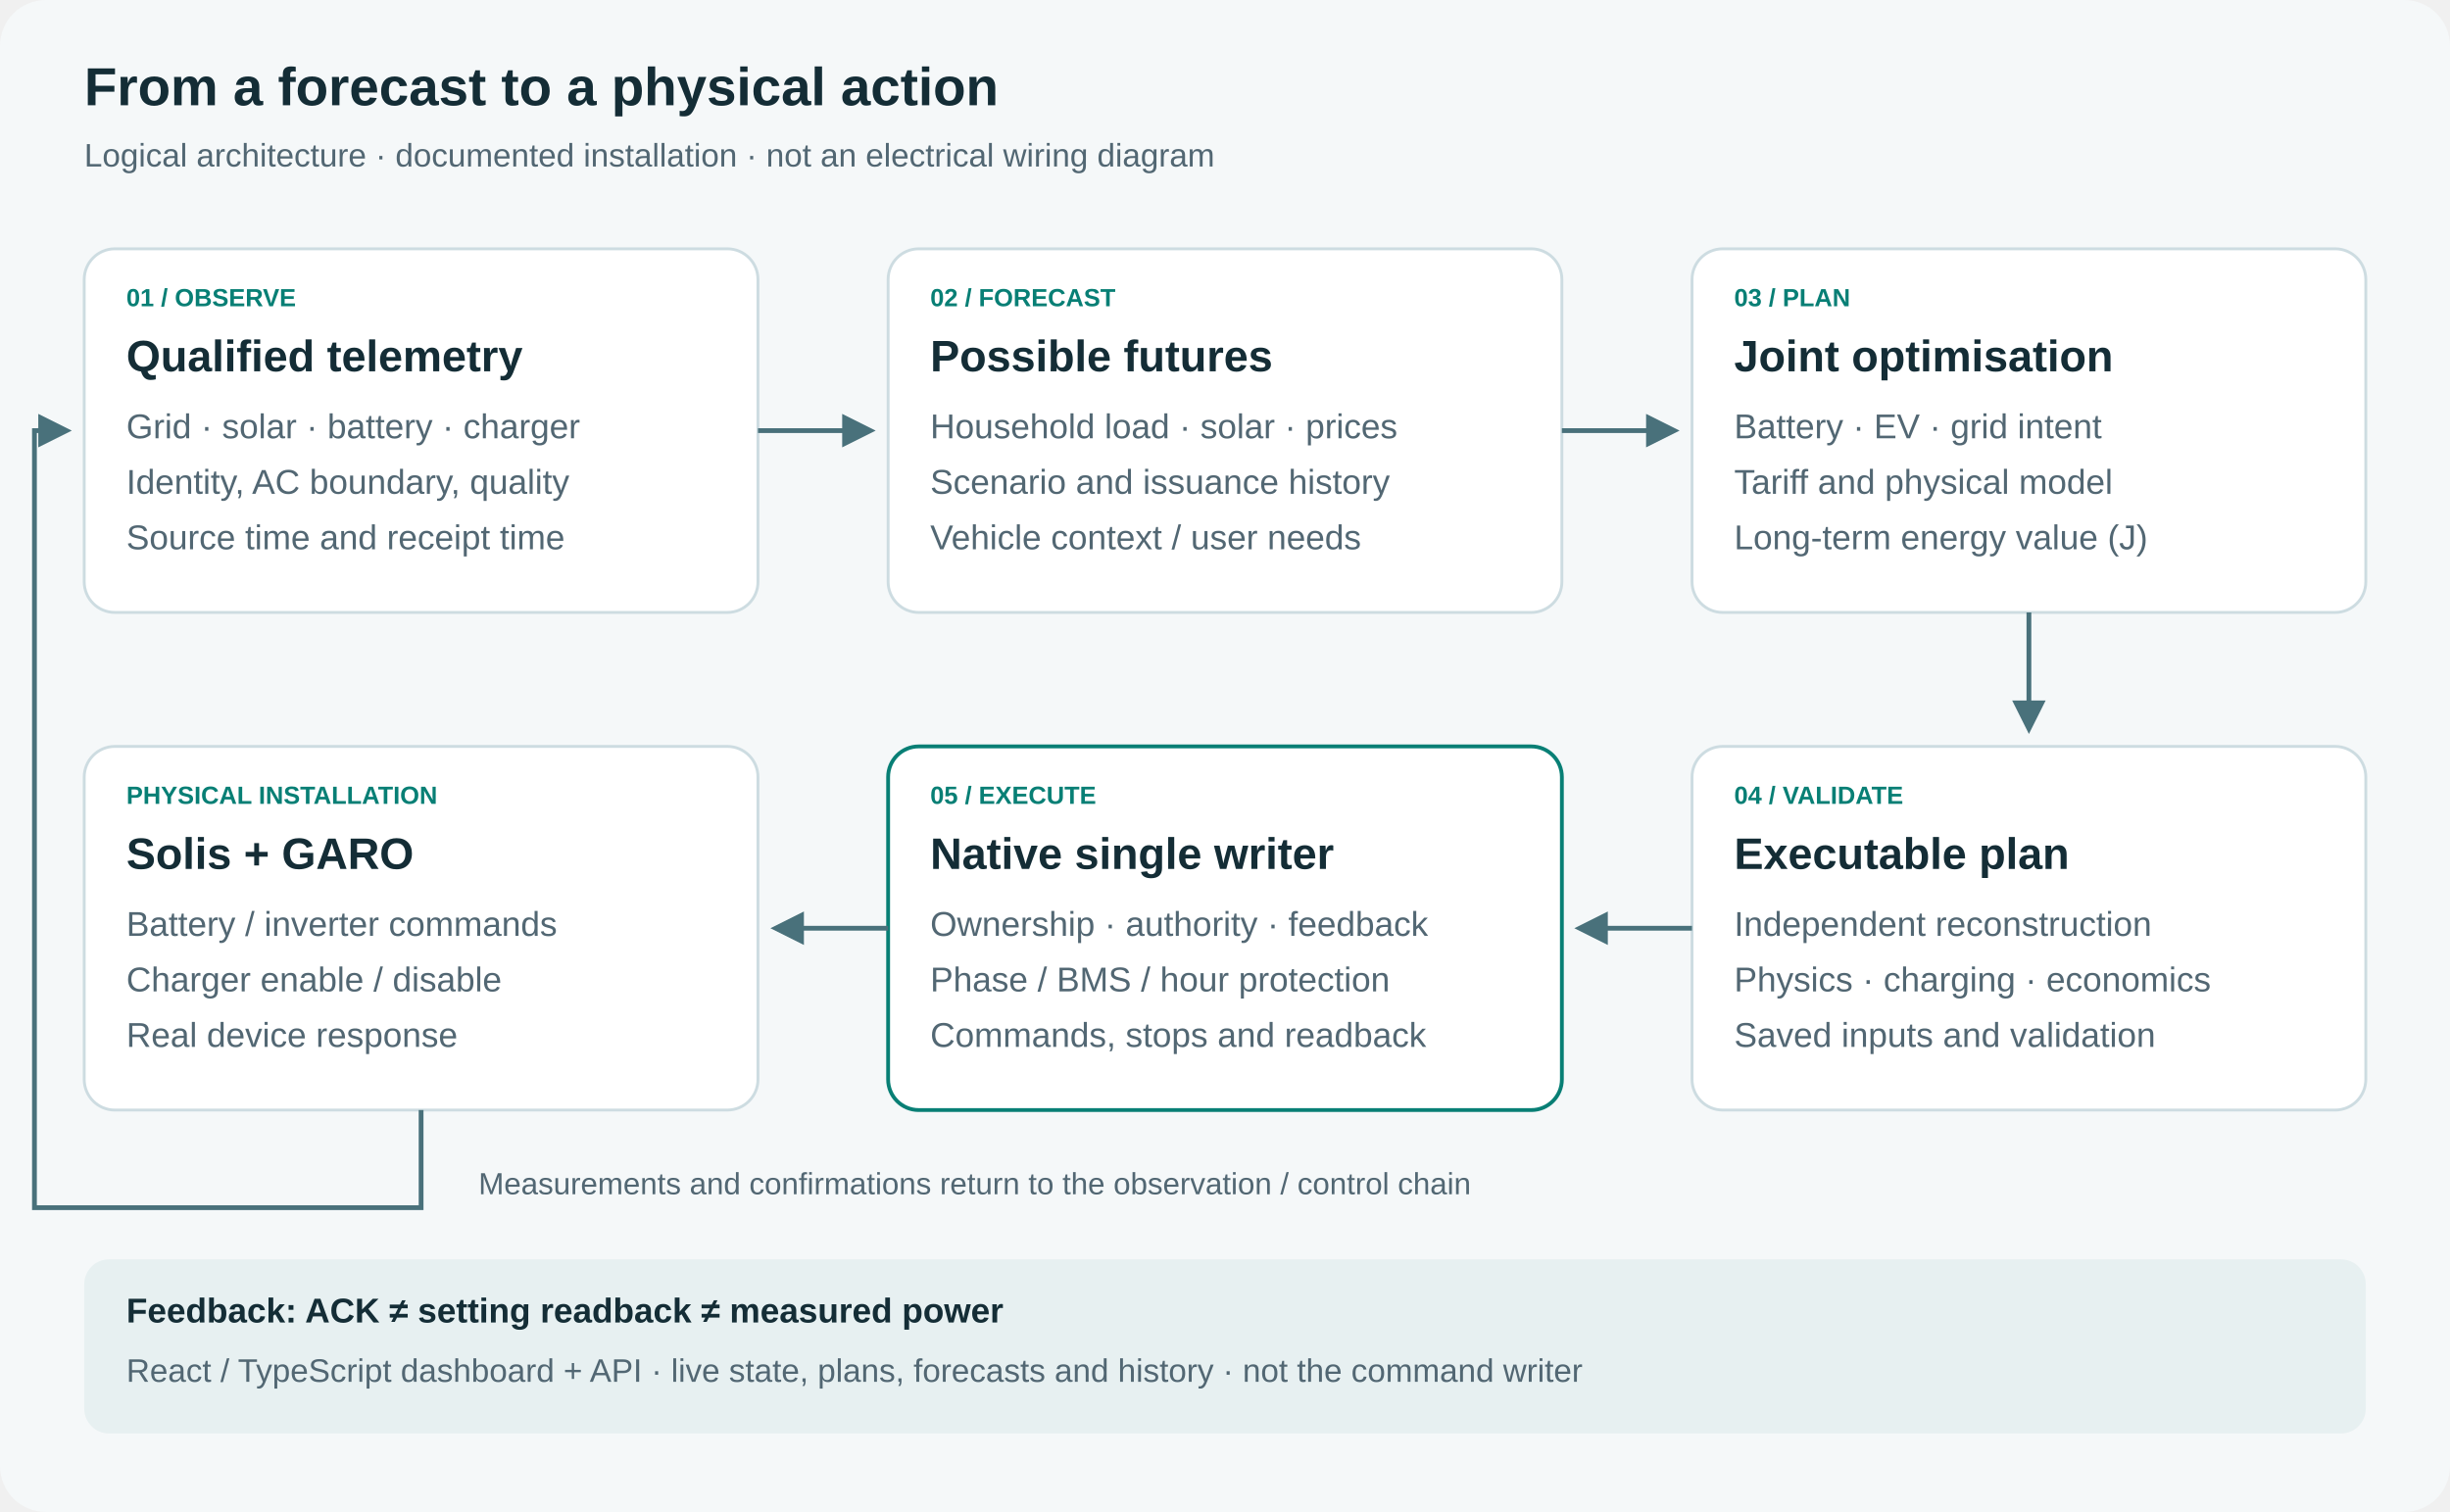
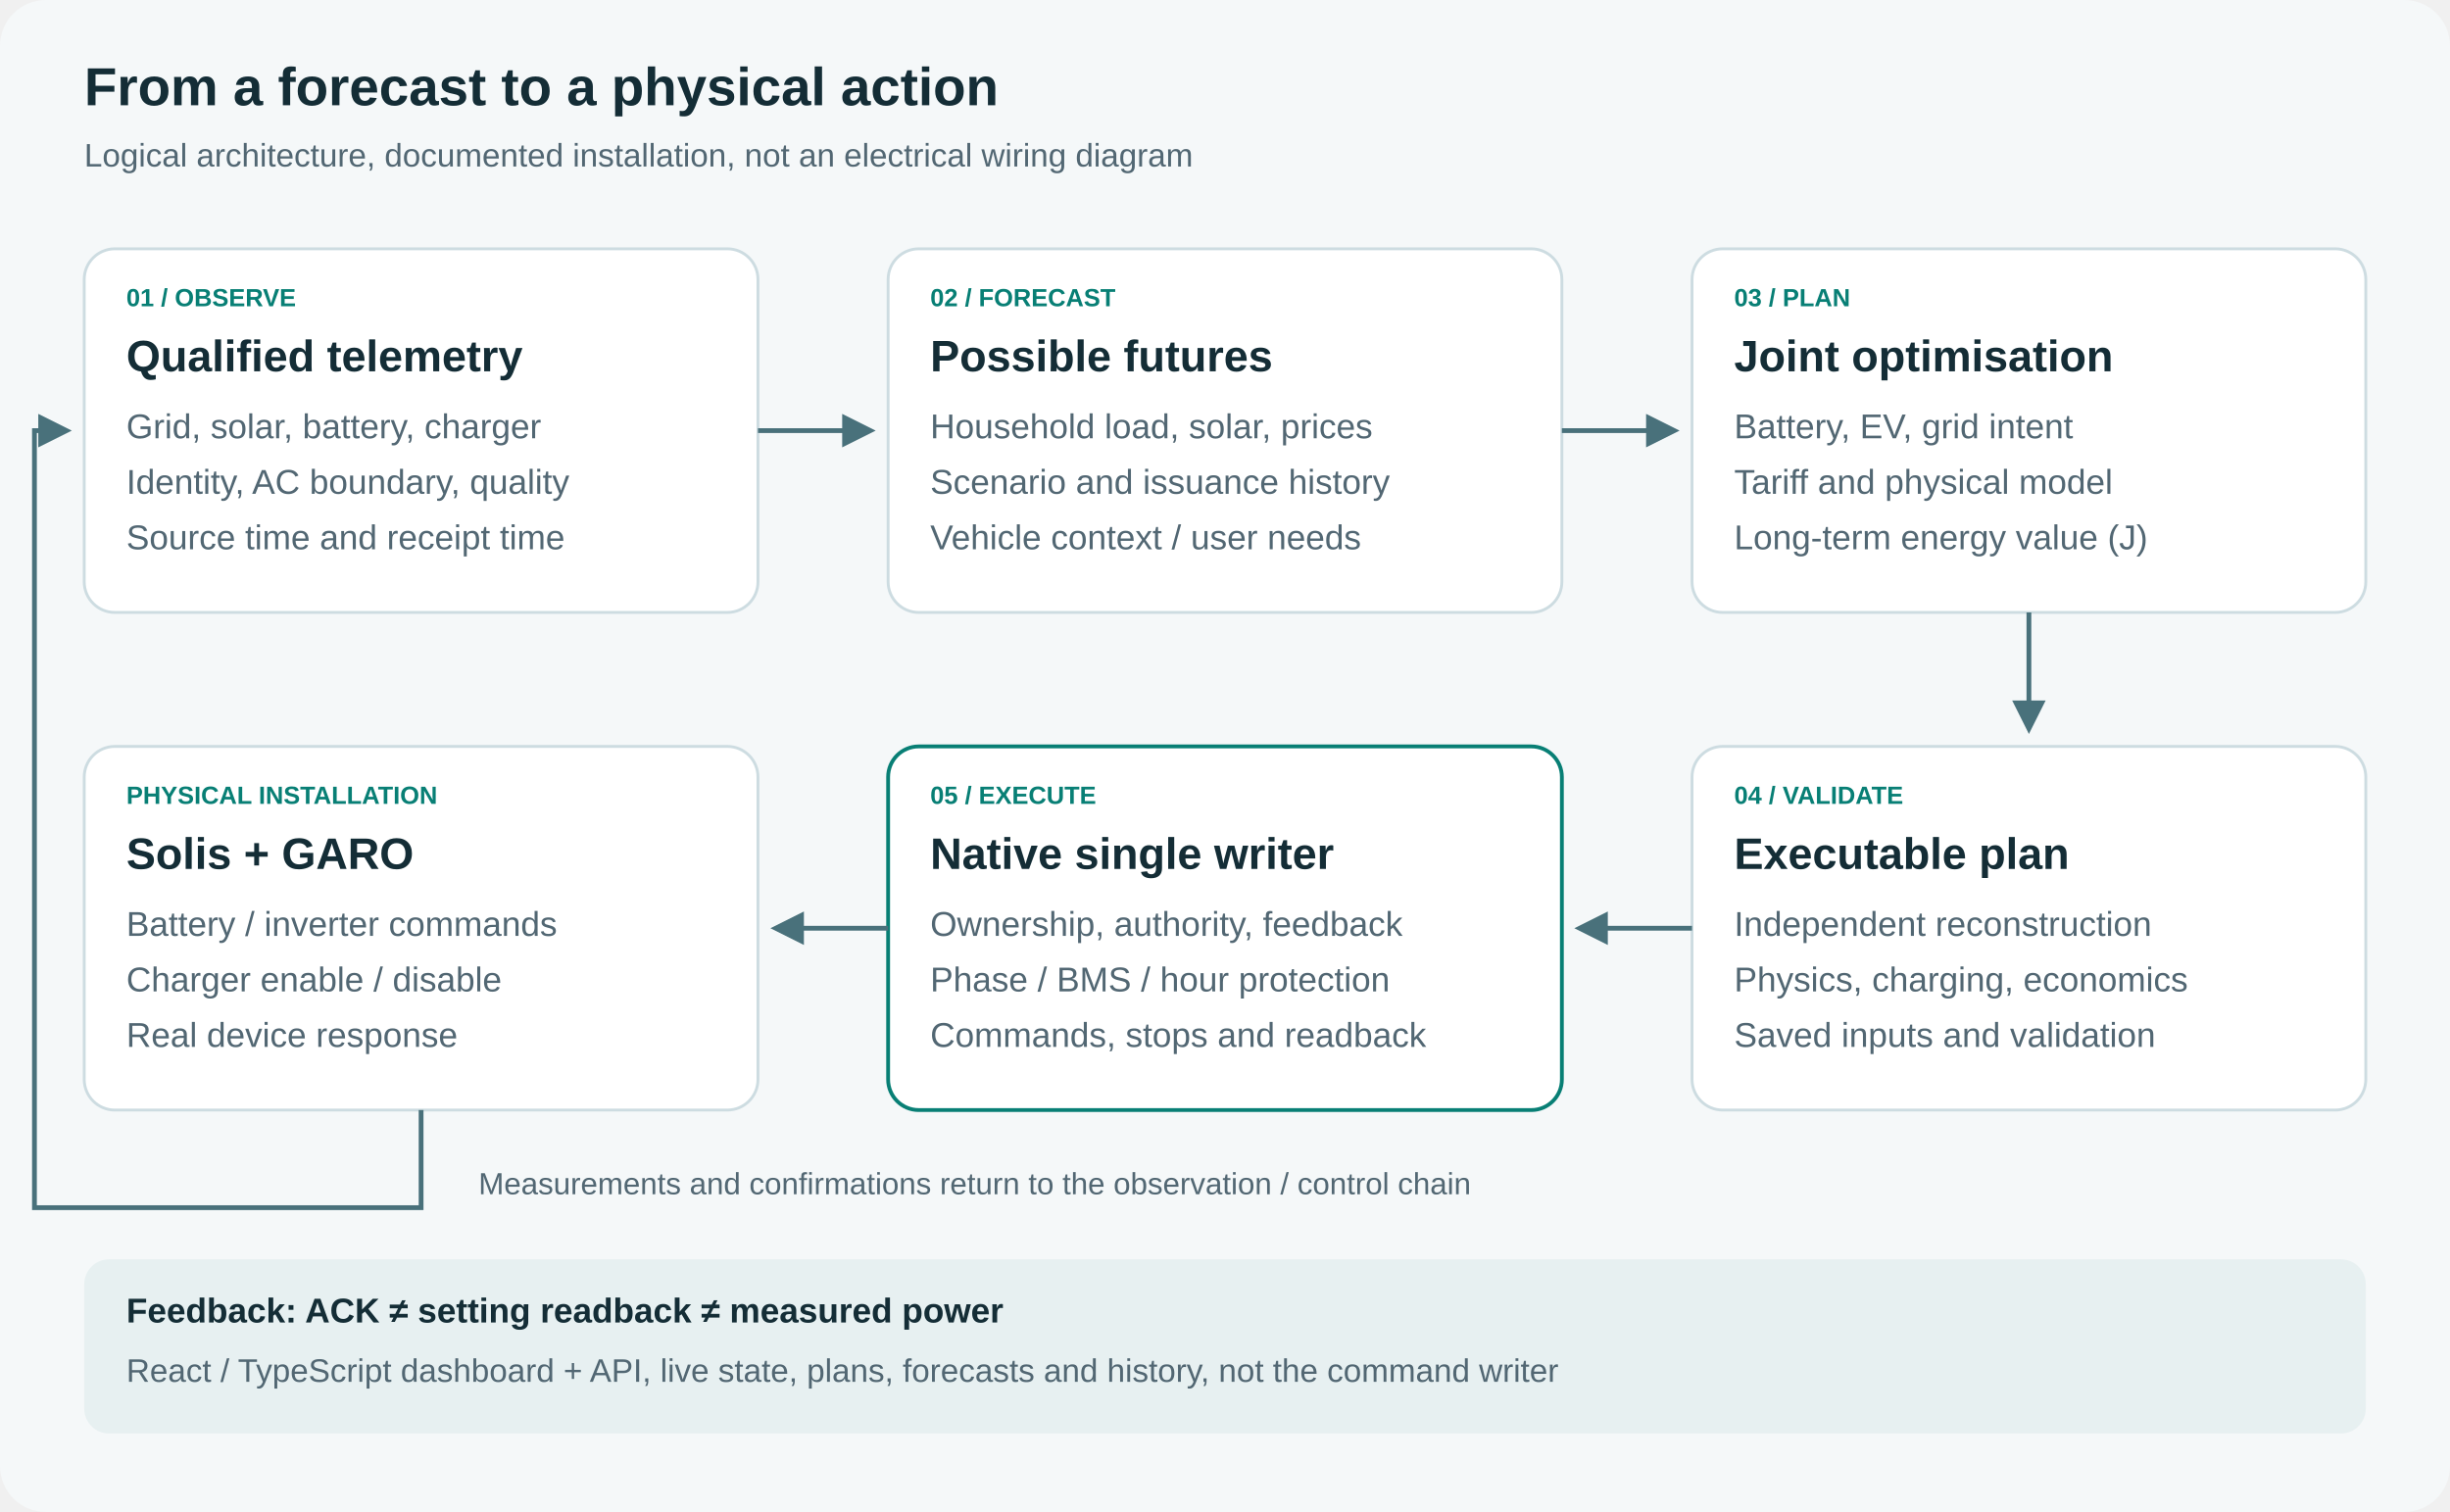
<svg xmlns="http://www.w3.org/2000/svg" width="1280" height="790" viewBox="0 0 1280 790" role="img" aria-labelledby="title desc">
  <defs>
    <marker id="arrow" viewBox="0 0 10 10" refX="8" refY="5" markerWidth="7" markerHeight="7" orient="auto-start-reverse">
      <path d="M0 0L10 5L0 10Z" fill="#49717b" />
    </marker>
  </defs>
  <rect width="1280" height="790" rx="24" fill="#f5f8f9" />
  <g font-family="Arial, Helvetica, sans-serif" fill="#142d36">
    <text x="44" y="55" font-size="28" font-weight="700">From a forecast to a physical action</text>
-     <text x="44" y="87" font-size="17" fill="#526773">Logical architecture · documented installation · not an electrical wiring diagram</text>
+     <text x="44" y="87" font-size="17" fill="#526773">Logical architecture, documented installation, not an electrical wiring diagram</text>
    <g fill="#ffffff" stroke="#cddce1" stroke-width="1.5">
      <rect x="44" y="130" width="352" height="190" rx="16" />
      <rect x="464" y="130" width="352" height="190" rx="16" />
      <rect x="884" y="130" width="352" height="190" rx="16" />
      <rect x="884" y="390" width="352" height="190" rx="16" />
      <rect x="464" y="390" width="352" height="190" rx="16" stroke="#087f75" stroke-width="2" />
      <rect x="44" y="390" width="352" height="190" rx="16" />
    </g>
    <g font-size="13" font-weight="700" fill="#087f75">
      <text x="66" y="160">01 / OBSERVE</text>
      <text x="486" y="160">02 / FORECAST</text>
      <text x="906" y="160">03 / PLAN</text>
      <text x="906" y="420">04 / VALIDATE</text>
      <text x="486" y="420">05 / EXECUTE</text>
      <text x="66" y="420">PHYSICAL INSTALLATION</text>
    </g>
    <g font-size="23" font-weight="700">
      <text x="66" y="194">Qualified telemetry</text>
      <text x="486" y="194">Possible futures</text>
      <text x="906" y="194">Joint optimisation</text>
      <text x="906" y="454">Executable plan</text>
      <text x="486" y="454">Native single writer</text>
      <text x="66" y="454">Solis + GARO</text>
    </g>
    <g font-size="18" fill="#526773">
-       <text x="66" y="229">Grid · solar · battery · charger</text>
+       <text x="66" y="229">Grid, solar, battery, charger</text>
      <text x="66" y="258">Identity, AC boundary, quality</text>
      <text x="66" y="287">Source time and receipt time</text>
-       <text x="486" y="229">Household load · solar · prices</text>
+       <text x="486" y="229">Household load, solar, prices</text>
      <text x="486" y="258">Scenario and issuance history</text>
      <text x="486" y="287">Vehicle context / user needs</text>
-       <text x="906" y="229">Battery · EV · grid intent</text>
+       <text x="906" y="229">Battery, EV, grid intent</text>
      <text x="906" y="258">Tariff and physical model</text>
      <text x="906" y="287">Long-term energy value (J)</text>
      <text x="906" y="489">Independent reconstruction</text>
-       <text x="906" y="518">Physics · charging · economics</text>
+       <text x="906" y="518">Physics, charging, economics</text>
      <text x="906" y="547">Saved inputs and validation</text>
-       <text x="486" y="489">Ownership · authority · feedback</text>
+       <text x="486" y="489">Ownership, authority, feedback</text>
      <text x="486" y="518">Phase / BMS / hour protection</text>
      <text x="486" y="547">Commands, stops and readback</text>
      <text x="66" y="489">Battery / inverter commands</text>
      <text x="66" y="518">Charger enable / disable</text>
      <text x="66" y="547">Real device response</text>
    </g>
    <g fill="none" stroke="#49717b" stroke-width="2.5" marker-end="url(#arrow)">
      <path d="M396 225H454" />
      <path d="M816 225H874" />
      <path d="M1060 320V380" />
      <path d="M884 485H826" />
      <path d="M464 485H406" />
      <path d="M220 580V631H18V225H34" />
    </g>
    <rect x="44" y="658" width="1192" height="91" rx="13" fill="#e7f0f1" />
    <text x="66" y="691" font-size="18" font-weight="700">Feedback: ACK ≠ setting readback ≠ measured power</text>
-     <text x="66" y="722" font-size="17" fill="#526773">React / TypeScript dashboard + API · live state, plans, forecasts and history · not the command writer</text>
+     <text x="66" y="722" font-size="17" fill="#526773">React / TypeScript dashboard + API, live state, plans, forecasts and history, not the command writer</text>
    <text x="250" y="624" font-size="16" fill="#526773">Measurements and confirmations return to the observation / control chain</text>
  </g>
</svg>
